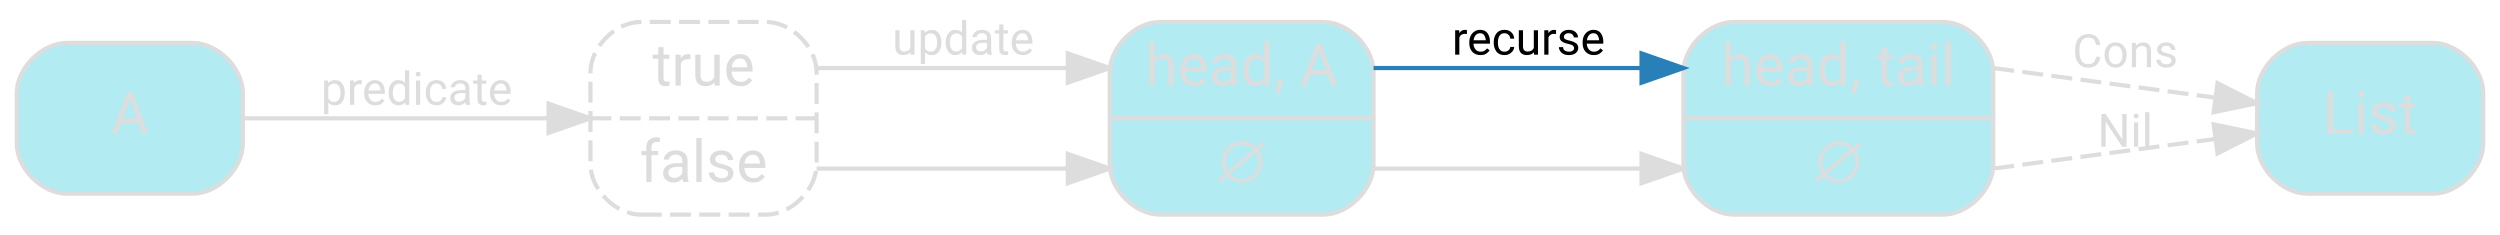
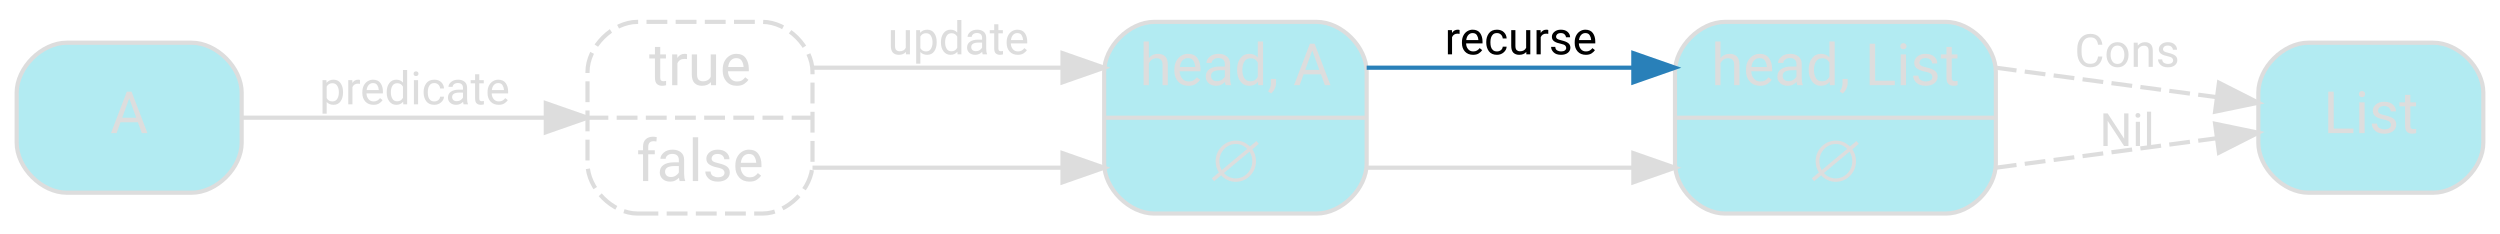
- <svg xmlns="http://www.w3.org/2000/svg" width="597pt" height="56pt" viewBox="0.00 0.00 597.00 55.50">
+ <svg xmlns="http://www.w3.org/2000/svg" width="600pt" height="56pt" viewBox="0.00 0.00 600.00 55.50">
  <g id="graph0" class="graph" transform="scale(1 1) rotate(0) translate(4 51.5)">
    <g id="node1" class="node">
-       <path fill="#b2ebf2" stroke="#dddddd" d="M410,-.5C410,-.5 460,-.5 460,-.5 466,-.5 472,-6.5 472,-12.5 472,-12.5 472,-34.5 472,-34.5 472,-40.5 466,-46.5 460,-46.5 460,-46.5 410,-46.5 410,-46.5 404,-46.5 398,-40.5 398,-34.5 398,-34.5 398,-12.5 398,-12.5 398,-6.5 404,-.5 410,-.5" />
-       <text text-anchor="middle" x="435" y="-31.3" font-family="Segoe UI,Roboto,Helvetica,Arial,sans-serif" font-size="14.00" fill="#dddddd">head, tail</text>
-       <polyline fill="none" stroke="#dddddd" points="398,-23.5 472,-23.5 " />
-       <text text-anchor="middle" x="435" y="-8.3" font-family="Segoe UI,Roboto,Helvetica,Arial,sans-serif" font-size="14.00" fill="#dddddd">∅</text>
+       <path fill="#b2ebf2" stroke="#dddddd" d="M410,-.5C410,-.5 463,-.5 463,-.5 469,-.5 475,-6.5 475,-12.5 475,-12.5 475,-34.5 475,-34.5 475,-40.5 469,-46.5 463,-46.5 463,-46.5 410,-46.5 410,-46.5 404,-46.5 398,-40.5 398,-34.5 398,-34.5 398,-12.5 398,-12.5 398,-6.5 404,-.5 410,-.5" />
+       <text text-anchor="middle" x="436.5" y="-31.3" font-family="Segoe UI,Roboto,Helvetica,Arial,sans-serif" font-size="14.00" fill="#dddddd">head, List</text>
+       <polyline fill="none" stroke="#dddddd" points="398,-23.5 475,-23.5 " />
+       <text text-anchor="middle" x="436.5" y="-8.3" font-family="Segoe UI,Roboto,Helvetica,Arial,sans-serif" font-size="14.00" fill="#dddddd">∅</text>
    </g>
    <g id="node5" class="node">
-       <path fill="#b2ebf2" stroke="#dddddd" d="M577,-41.5C577,-41.5 547,-41.5 547,-41.5 541,-41.5 535,-35.5 535,-29.5 535,-29.5 535,-17.5 535,-17.5 535,-11.5 541,-5.5 547,-5.5 547,-5.5 577,-5.5 577,-5.5 583,-5.5 589,-11.5 589,-17.5 589,-17.5 589,-29.5 589,-29.5 589,-35.5 583,-41.5 577,-41.5" />
-       <text text-anchor="middle" x="562" y="-19.8" font-family="Segoe UI,Roboto,Helvetica,Arial,sans-serif" font-size="14.00" fill="#dddddd">List</text>
+       <path fill="#b2ebf2" stroke="#dddddd" d="M580,-41.5C580,-41.5 550,-41.5 550,-41.5 544,-41.5 538,-35.5 538,-29.5 538,-29.5 538,-17.5 538,-17.5 538,-11.5 544,-5.5 550,-5.5 550,-5.5 580,-5.5 580,-5.5 586,-5.5 592,-11.5 592,-17.5 592,-17.5 592,-29.5 592,-29.5 592,-35.5 586,-41.5 580,-41.5" />
+       <text text-anchor="middle" x="565" y="-19.8" font-family="Segoe UI,Roboto,Helvetica,Arial,sans-serif" font-size="14.00" fill="#dddddd">List</text>
    </g>
    <g id="edge6" class="edge">
-       <path fill="none" stroke="#dddddd" stroke-dasharray="5,2" d="M472,-35.5C472,-35.5 500.185,-31.742 525.01,-28.432" />
-       <polygon fill="#dddddd" stroke="#dddddd" points="525.547,-31.891 534.997,-27.1 524.622,-24.953 525.547,-31.891" />
-       <text text-anchor="middle" x="503.5" y="-35.7" font-family="Segoe UI,Roboto,Helvetica,Arial,sans-serif" font-size="11.00" fill="#dddddd">Cons</text>
+       <path fill="none" stroke="#dddddd" stroke-dasharray="5,2" d="M475,-35.5C475,-35.5 503.185,-31.742 528.01,-28.432" />
+       <polygon fill="#dddddd" stroke="#dddddd" points="528.547,-31.891 537.997,-27.1 527.622,-24.953 528.547,-31.891" />
+       <text text-anchor="middle" x="506.5" y="-35.7" font-family="Segoe UI,Roboto,Helvetica,Arial,sans-serif" font-size="11.00" fill="#dddddd">Cons</text>
    </g>
    <g id="edge7" class="edge">
-       <path fill="none" stroke="#dddddd" stroke-dasharray="5,2" d="M472,-11.5C472,-11.5 500.185,-15.258 525.01,-18.568" />
-       <polygon fill="#dddddd" stroke="#dddddd" points="524.622,-22.047 534.997,-19.9 525.547,-15.109 524.622,-22.047" />
-       <text text-anchor="middle" x="503.5" y="-16.7" font-family="Segoe UI,Roboto,Helvetica,Arial,sans-serif" font-size="11.00" fill="#dddddd">Nil</text>
+       <path fill="none" stroke="#dddddd" stroke-dasharray="5,2" d="M475,-11.5C475,-11.5 503.185,-15.258 528.01,-18.568" />
+       <polygon fill="#dddddd" stroke="#dddddd" points="527.622,-22.047 537.997,-19.9 528.547,-15.109 527.622,-22.047" />
+       <text text-anchor="middle" x="506.5" y="-16.7" font-family="Segoe UI,Roboto,Helvetica,Arial,sans-serif" font-size="11.00" fill="#dddddd">Nil</text>
    </g>
    <g id="node2" class="node">
      <path fill="#b2ebf2" stroke="#dddddd" d="M273,-.5C273,-.5 312,-.5 312,-.5 318,-.5 324,-6.5 324,-12.5 324,-12.5 324,-34.5 324,-34.5 324,-40.5 318,-46.5 312,-46.5 312,-46.5 273,-46.5 273,-46.5 267,-46.5 261,-40.5 261,-34.5 261,-34.5 261,-12.5 261,-12.5 261,-6.5 267,-.5 273,-.5" />
      <text text-anchor="middle" x="292.5" y="-31.3" font-family="Segoe UI,Roboto,Helvetica,Arial,sans-serif" font-size="14.00" fill="#dddddd">head, A</text>
      <polyline fill="none" stroke="#dddddd" points="261,-23.5 324,-23.5 " />
      <text text-anchor="middle" x="292.5" y="-8.3" font-family="Segoe UI,Roboto,Helvetica,Arial,sans-serif" font-size="14.00" fill="#dddddd">∅</text>
    </g>
    <g id="edge4" class="edge">
      <path fill="none" stroke="#2980b9" d="M324,-35.5C324,-35.5 367.377,-35.5 387.711,-35.5" />
      <polygon fill="#2980b9" stroke="#2980b9" points="388,-39 398,-35.5 388,-32 388,-39" />
      <text text-anchor="middle" x="361" y="-38.7" font-family="Segoe UI,Roboto,Helvetica,Arial,sans-serif" font-size="11.00" fill="#000000">recurse</text>
    </g>
    <g id="edge5" class="edge">
      <path fill="none" stroke="#dddddd" d="M324,-11.5C324,-11.5 367.377,-11.5 387.711,-11.5" />
      <polygon fill="#dddddd" stroke="#dddddd" points="388,-15 398,-11.5 388,-8 388,-15" />
    </g>
    <g id="node3" class="node">
      <path fill="none" stroke="#dddddd" stroke-dasharray="5,2" d="M149,-.5C149,-.5 179,-.5 179,-.5 185,-.5 191,-6.5 191,-12.5 191,-12.5 191,-34.5 191,-34.5 191,-40.5 185,-46.5 179,-46.5 179,-46.5 149,-46.5 149,-46.5 143,-46.5 137,-40.5 137,-34.5 137,-34.5 137,-12.5 137,-12.5 137,-6.5 143,-.5 149,-.5" />
      <text text-anchor="middle" x="164" y="-31.3" font-family="Segoe UI,Roboto,Helvetica,Arial,sans-serif" font-size="14.00" fill="#dddddd">true</text>
      <polyline fill="none" stroke="#dddddd" stroke-dasharray="5,2" points="137,-23.5 191,-23.5 " />
      <text text-anchor="middle" x="164" y="-8.3" font-family="Segoe UI,Roboto,Helvetica,Arial,sans-serif" font-size="14.00" fill="#dddddd">false</text>
    </g>
    <g id="edge2" class="edge">
      <path fill="none" stroke="#dddddd" d="M191,-35.5C191,-35.5 231.615,-35.5 250.971,-35.5" />
      <polygon fill="#dddddd" stroke="#dddddd" points="251,-39 261,-35.5 251,-32 251,-39" />
      <text text-anchor="middle" x="226" y="-38.7" font-family="Segoe UI,Roboto,Helvetica,Arial,sans-serif" font-size="11.00" fill="#dddddd">update</text>
    </g>
    <g id="edge3" class="edge">
      <path fill="none" stroke="#dddddd" d="M191,-11.5C191,-11.5 231.615,-11.5 250.971,-11.5" />
      <polygon fill="#dddddd" stroke="#dddddd" points="251,-15 261,-11.5 251,-8 251,-15" />
    </g>
    <g id="node4" class="node">
      <path fill="#b2ebf2" stroke="#dddddd" d="M42,-41.5C42,-41.5 12,-41.5 12,-41.5 6,-41.5 0,-35.5 0,-29.5 0,-29.5 0,-17.5 0,-17.5 0,-11.5 6,-5.5 12,-5.5 12,-5.5 42,-5.5 42,-5.5 48,-5.5 54,-11.5 54,-17.5 54,-17.5 54,-29.5 54,-29.5 54,-35.5 48,-41.5 42,-41.5" />
      <text text-anchor="middle" x="27" y="-19.8" font-family="Segoe UI,Roboto,Helvetica,Arial,sans-serif" font-size="14.00" fill="#dddddd">A</text>
    </g>
    <g id="edge1" class="edge">
      <path fill="none" stroke="#dddddd" d="M54.067,-23.5C74.895,-23.5 103.909,-23.5 126.901,-23.5" />
      <polygon fill="#dddddd" stroke="#dddddd" points="126.99,-27 136.989,-23.5 126.989,-20 126.99,-27" />
      <text text-anchor="middle" x="95.5" y="-26.7" font-family="Segoe UI,Roboto,Helvetica,Arial,sans-serif" font-size="11.00" fill="#dddddd">predicate</text>
    </g>
  </g>
</svg>
